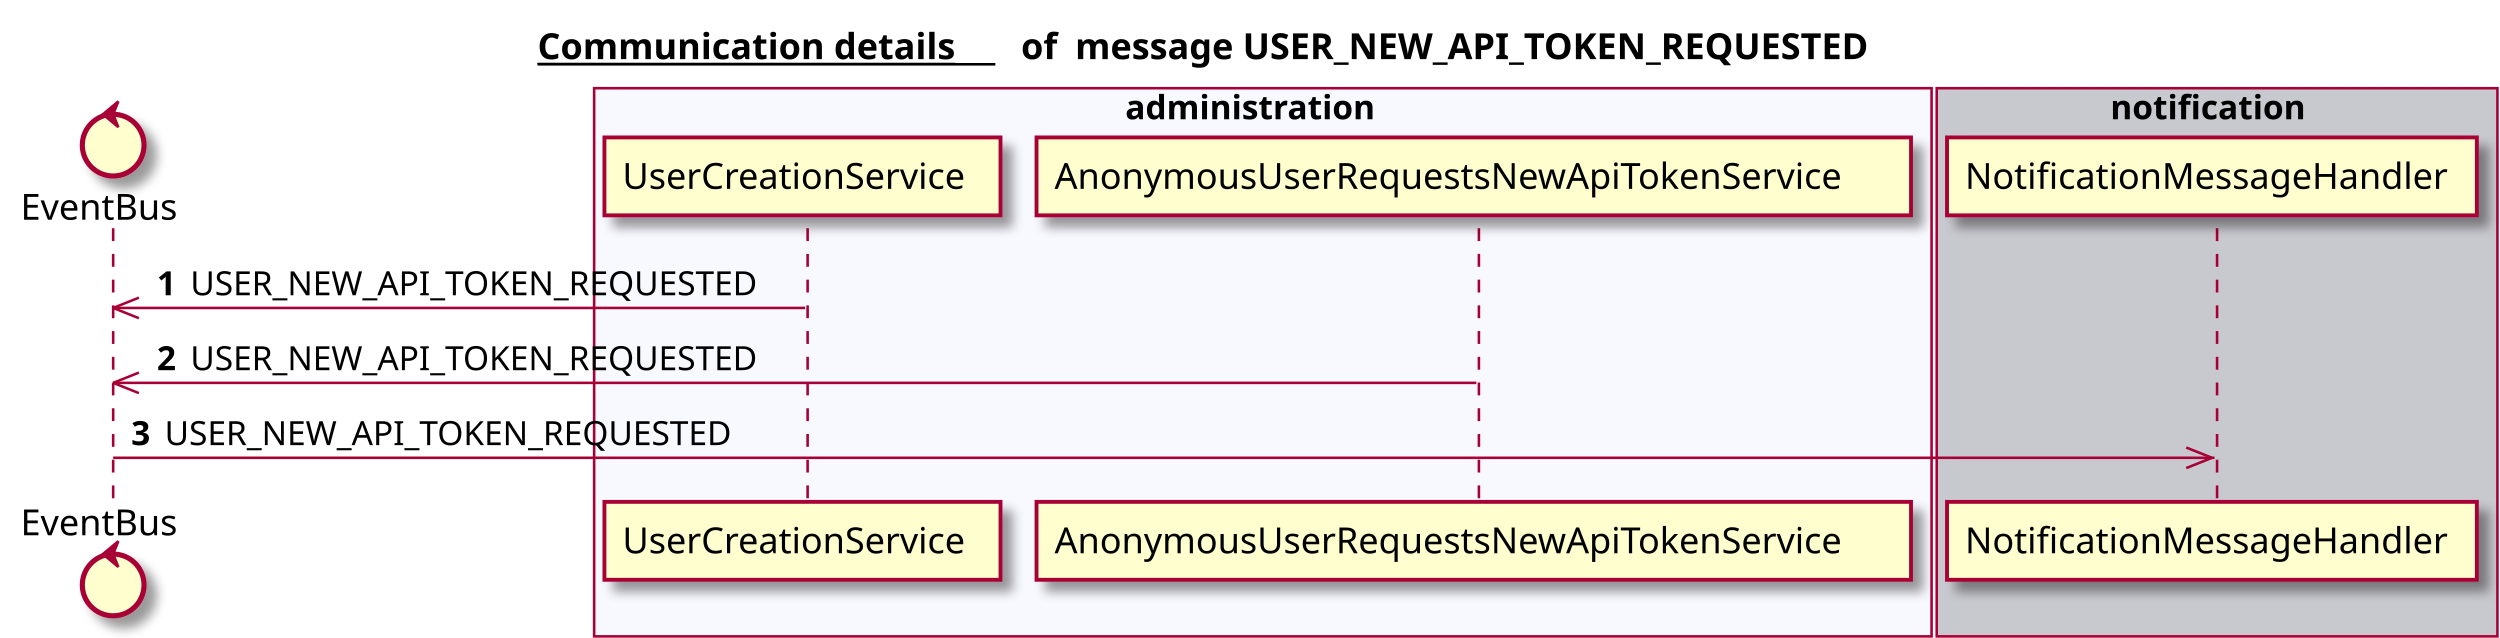
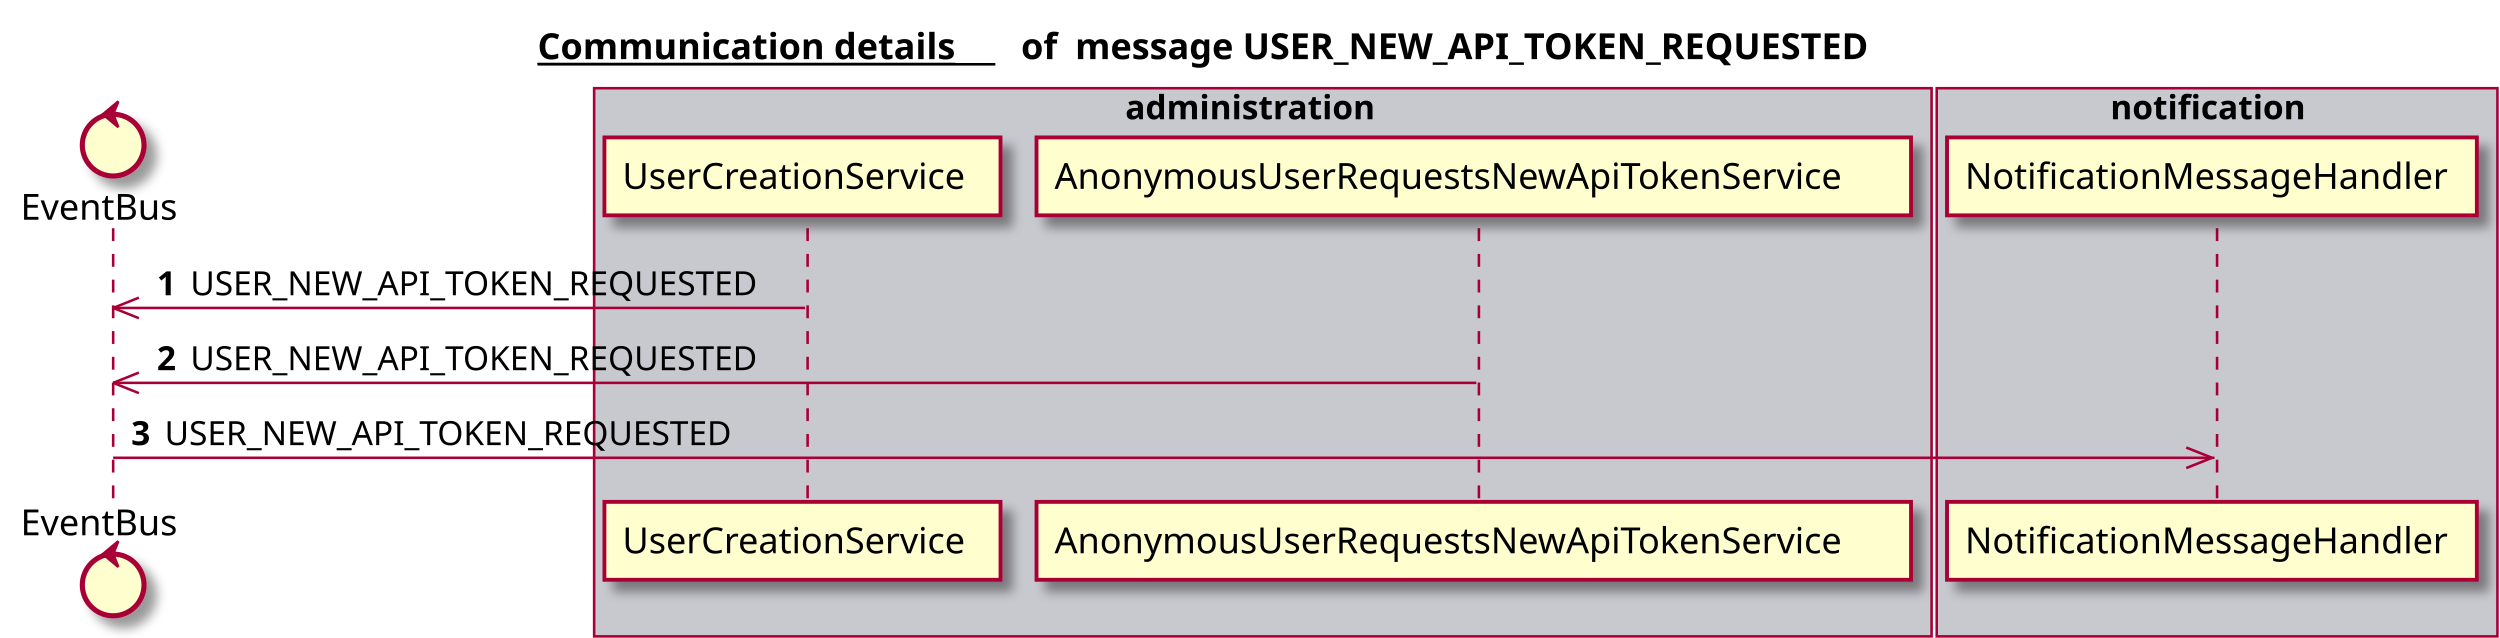
<svg xmlns="http://www.w3.org/2000/svg" contentScriptType="application/ecmascript" contentStyleType="text/css" height="248px" preserveAspectRatio="none" style="width:972px;height:248px;" version="1.1" viewBox="0 0 972 248" width="972px" zoomAndPan="magnify">
  <defs>
-     <filter height="300%" id="f910xte" width="300%" x="-1" y="-1">
+     <filter height="300%" id="flglaw2" width="300%" x="-1" y="-1">
      <feGaussianBlur result="blurOut" stdDeviation="2.0" />
      <feColorMatrix in="blurOut" result="blurOut2" type="matrix" values="0 0 0 0 0 0 0 0 0 0 0 0 0 0 0 0 0 0 .4 0" />
      <feOffset dx="4.0" dy="4.0" in="blurOut2" result="blurOut3" />
      <feBlend in="SourceGraphic" in2="blurOut3" mode="normal" />
    </filter>
  </defs>
  <g>
    <text fill="#000000" font-family="sans-serif" font-size="14" font-weight="bold" lengthAdjust="spacingAndGlyphs" text-decoration="underline" textLength="178" x="209" y="22.995">Communication details</text>
    <line style="stroke: #000000; stroke-width: 1.0;" x1="209" x2="387" y1="24.995" y2="24.995" />
    <text fill="#000000" font-family="sans-serif" font-size="14" font-weight="bold" lengthAdjust="spacingAndGlyphs" textLength="16" x="397" y="22.995">of</text>
    <text fill="#000000" font-family="sans-serif" font-size="14" font-weight="bold" lengthAdjust="spacingAndGlyphs" textLength="348" x="418" y="22.995">message USER_NEW_API_TOKEN_REQUESTED</text>
-     <rect fill="#F8F8FF" height="213.125" style="stroke: #A80036; stroke-width: 1.0;" width="520" x="231" y="34.297" />
+     <rect fill="#C8C8CF" height="213.125" style="stroke: #A80036; stroke-width: 1.0;" width="520" x="231" y="34.297" />
    <text fill="#000000" font-family="sans-serif" font-size="13" font-weight="bold" lengthAdjust="spacingAndGlyphs" textLength="107" x="437.5" y="46.364">administration</text>
    <rect fill="#C8C8CF" height="213.125" style="stroke: #A80036; stroke-width: 1.0;" width="218" x="753" y="34.297" />
    <text fill="#000000" font-family="sans-serif" font-size="13" font-weight="bold" lengthAdjust="spacingAndGlyphs" textLength="83" x="820.5" y="46.364">notification</text>
    <line style="stroke: #A80036; stroke-width: 1.0; stroke-dasharray: 5.0,5.0;" x1="44" x2="44" y1="88.727" y2="196.125" />
    <line style="stroke: #A80036; stroke-width: 1.0; stroke-dasharray: 5.0,5.0;" x1="314" x2="314" y1="88.727" y2="196.125" />
    <line style="stroke: #A80036; stroke-width: 1.0; stroke-dasharray: 5.0,5.0;" x1="575" x2="575" y1="88.727" y2="196.125" />
    <line style="stroke: #A80036; stroke-width: 1.0; stroke-dasharray: 5.0,5.0;" x1="862" x2="862" y1="88.727" y2="196.125" />
    <text fill="#000000" font-family="sans-serif" font-size="14" lengthAdjust="spacingAndGlyphs" textLength="66" x="8" y="85.425">EventBus</text>
-     <ellipse cx="44" cy="56.43" fill="#FEFECE" filter="url(#f910xte)" rx="12" ry="12" style="stroke: #A80036; stroke-width: 2.0;" />
+     <ellipse cx="44" cy="56.43" fill="#FEFECE" filter="url(#flglaw2)" rx="12" ry="12" style="stroke: #A80036; stroke-width: 2.0;" />
    <polygon fill="#A80036" points="40,44.43,46,39.43,44,44.43,46,49.43,40,44.43" style="stroke: #A80036; stroke-width: 1.0;" />
    <text fill="#000000" font-family="sans-serif" font-size="14" lengthAdjust="spacingAndGlyphs" textLength="66" x="8" y="208.12">EventBus</text>
-     <ellipse cx="44" cy="227.422" fill="#FEFECE" filter="url(#f910xte)" rx="12" ry="12" style="stroke: #A80036; stroke-width: 2.0;" />
+     <ellipse cx="44" cy="227.422" fill="#FEFECE" filter="url(#flglaw2)" rx="12" ry="12" style="stroke: #A80036; stroke-width: 2.0;" />
    <polygon fill="#A80036" points="40,215.422,46,210.422,44,215.422,46,220.422,40,215.422" style="stroke: #A80036; stroke-width: 1.0;" />
-     <rect fill="#FEFECE" filter="url(#f910xte)" height="30.297" style="stroke: #A80036; stroke-width: 1.5;" width="154" x="235" y="53.43" />
+     <rect fill="#FEFECE" filter="url(#flglaw2)" height="30.297" style="stroke: #A80036; stroke-width: 1.5;" width="154" x="235" y="53.43" />
    <text fill="#000000" font-family="sans-serif" font-size="14" lengthAdjust="spacingAndGlyphs" textLength="140" x="242" y="73.425">UserCreationService</text>
-     <rect fill="#FEFECE" filter="url(#f910xte)" height="30.297" style="stroke: #A80036; stroke-width: 1.5;" width="154" x="235" y="195.125" />
+     <rect fill="#FEFECE" filter="url(#flglaw2)" height="30.297" style="stroke: #A80036; stroke-width: 1.5;" width="154" x="235" y="195.125" />
    <text fill="#000000" font-family="sans-serif" font-size="14" lengthAdjust="spacingAndGlyphs" textLength="140" x="242" y="215.12">UserCreationService</text>
-     <rect fill="#FEFECE" filter="url(#f910xte)" height="30.297" style="stroke: #A80036; stroke-width: 1.5;" width="340" x="403" y="53.43" />
+     <rect fill="#FEFECE" filter="url(#flglaw2)" height="30.297" style="stroke: #A80036; stroke-width: 1.5;" width="340" x="403" y="53.43" />
    <text fill="#000000" font-family="sans-serif" font-size="14" lengthAdjust="spacingAndGlyphs" textLength="326" x="410" y="73.425">AnonymousUserRequestsNewApiTokenService</text>
-     <rect fill="#FEFECE" filter="url(#f910xte)" height="30.297" style="stroke: #A80036; stroke-width: 1.5;" width="340" x="403" y="195.125" />
+     <rect fill="#FEFECE" filter="url(#flglaw2)" height="30.297" style="stroke: #A80036; stroke-width: 1.5;" width="340" x="403" y="195.125" />
    <text fill="#000000" font-family="sans-serif" font-size="14" lengthAdjust="spacingAndGlyphs" textLength="326" x="410" y="215.12">AnonymousUserRequestsNewApiTokenService</text>
-     <rect fill="#FEFECE" filter="url(#f910xte)" height="30.297" style="stroke: #A80036; stroke-width: 1.5;" width="206" x="757" y="53.43" />
+     <rect fill="#FEFECE" filter="url(#flglaw2)" height="30.297" style="stroke: #A80036; stroke-width: 1.5;" width="206" x="757" y="53.43" />
    <text fill="#000000" font-family="sans-serif" font-size="14" lengthAdjust="spacingAndGlyphs" textLength="192" x="764" y="73.425">NotificationMessageHandler</text>
-     <rect fill="#FEFECE" filter="url(#f910xte)" height="30.297" style="stroke: #A80036; stroke-width: 1.5;" width="206" x="757" y="195.125" />
+     <rect fill="#FEFECE" filter="url(#flglaw2)" height="30.297" style="stroke: #A80036; stroke-width: 1.5;" width="206" x="757" y="195.125" />
    <text fill="#000000" font-family="sans-serif" font-size="14" lengthAdjust="spacingAndGlyphs" textLength="192" x="764" y="215.12">NotificationMessageHandler</text>
    <line style="stroke: #A80036; stroke-width: 1.0;" x1="44" x2="54" y1="119.727" y2="115.727" />
    <line style="stroke: #A80036; stroke-width: 1.0;" x1="44" x2="54" y1="119.727" y2="123.727" />
    <line style="stroke: #A80036; stroke-width: 1.0;" x1="44" x2="313" y1="119.727" y2="119.727" />
    <text fill="#000000" font-family="sans-serif" font-size="13" font-weight="bold" lengthAdjust="spacingAndGlyphs" textLength="9" x="61" y="114.793">1</text>
    <text fill="#000000" font-family="sans-serif" font-size="13" lengthAdjust="spacingAndGlyphs" textLength="233" x="74" y="114.793">USER_NEW_API_TOKEN_REQUESTED</text>
    <line style="stroke: #A80036; stroke-width: 1.0;" x1="44" x2="54" y1="148.859" y2="144.859" />
    <line style="stroke: #A80036; stroke-width: 1.0;" x1="44" x2="54" y1="148.859" y2="152.859" />
    <line style="stroke: #A80036; stroke-width: 1.0;" x1="44" x2="574" y1="148.859" y2="148.859" />
    <text fill="#000000" font-family="sans-serif" font-size="13" font-weight="bold" lengthAdjust="spacingAndGlyphs" textLength="9" x="61" y="143.926">2</text>
    <text fill="#000000" font-family="sans-serif" font-size="13" lengthAdjust="spacingAndGlyphs" textLength="233" x="74" y="143.926">USER_NEW_API_TOKEN_REQUESTED</text>
    <line style="stroke: #A80036; stroke-width: 1.0;" x1="860" x2="850" y1="177.992" y2="173.992" />
    <line style="stroke: #A80036; stroke-width: 1.0;" x1="860" x2="850" y1="177.992" y2="181.992" />
    <line style="stroke: #A80036; stroke-width: 1.0;" x1="44" x2="861" y1="177.992" y2="177.992" />
    <text fill="#000000" font-family="sans-serif" font-size="13" font-weight="bold" lengthAdjust="spacingAndGlyphs" textLength="9" x="51" y="173.059">3</text>
    <text fill="#000000" font-family="sans-serif" font-size="13" lengthAdjust="spacingAndGlyphs" textLength="233" x="64" y="173.059">USER_NEW_API_TOKEN_REQUESTED</text>
  </g>
</svg>
